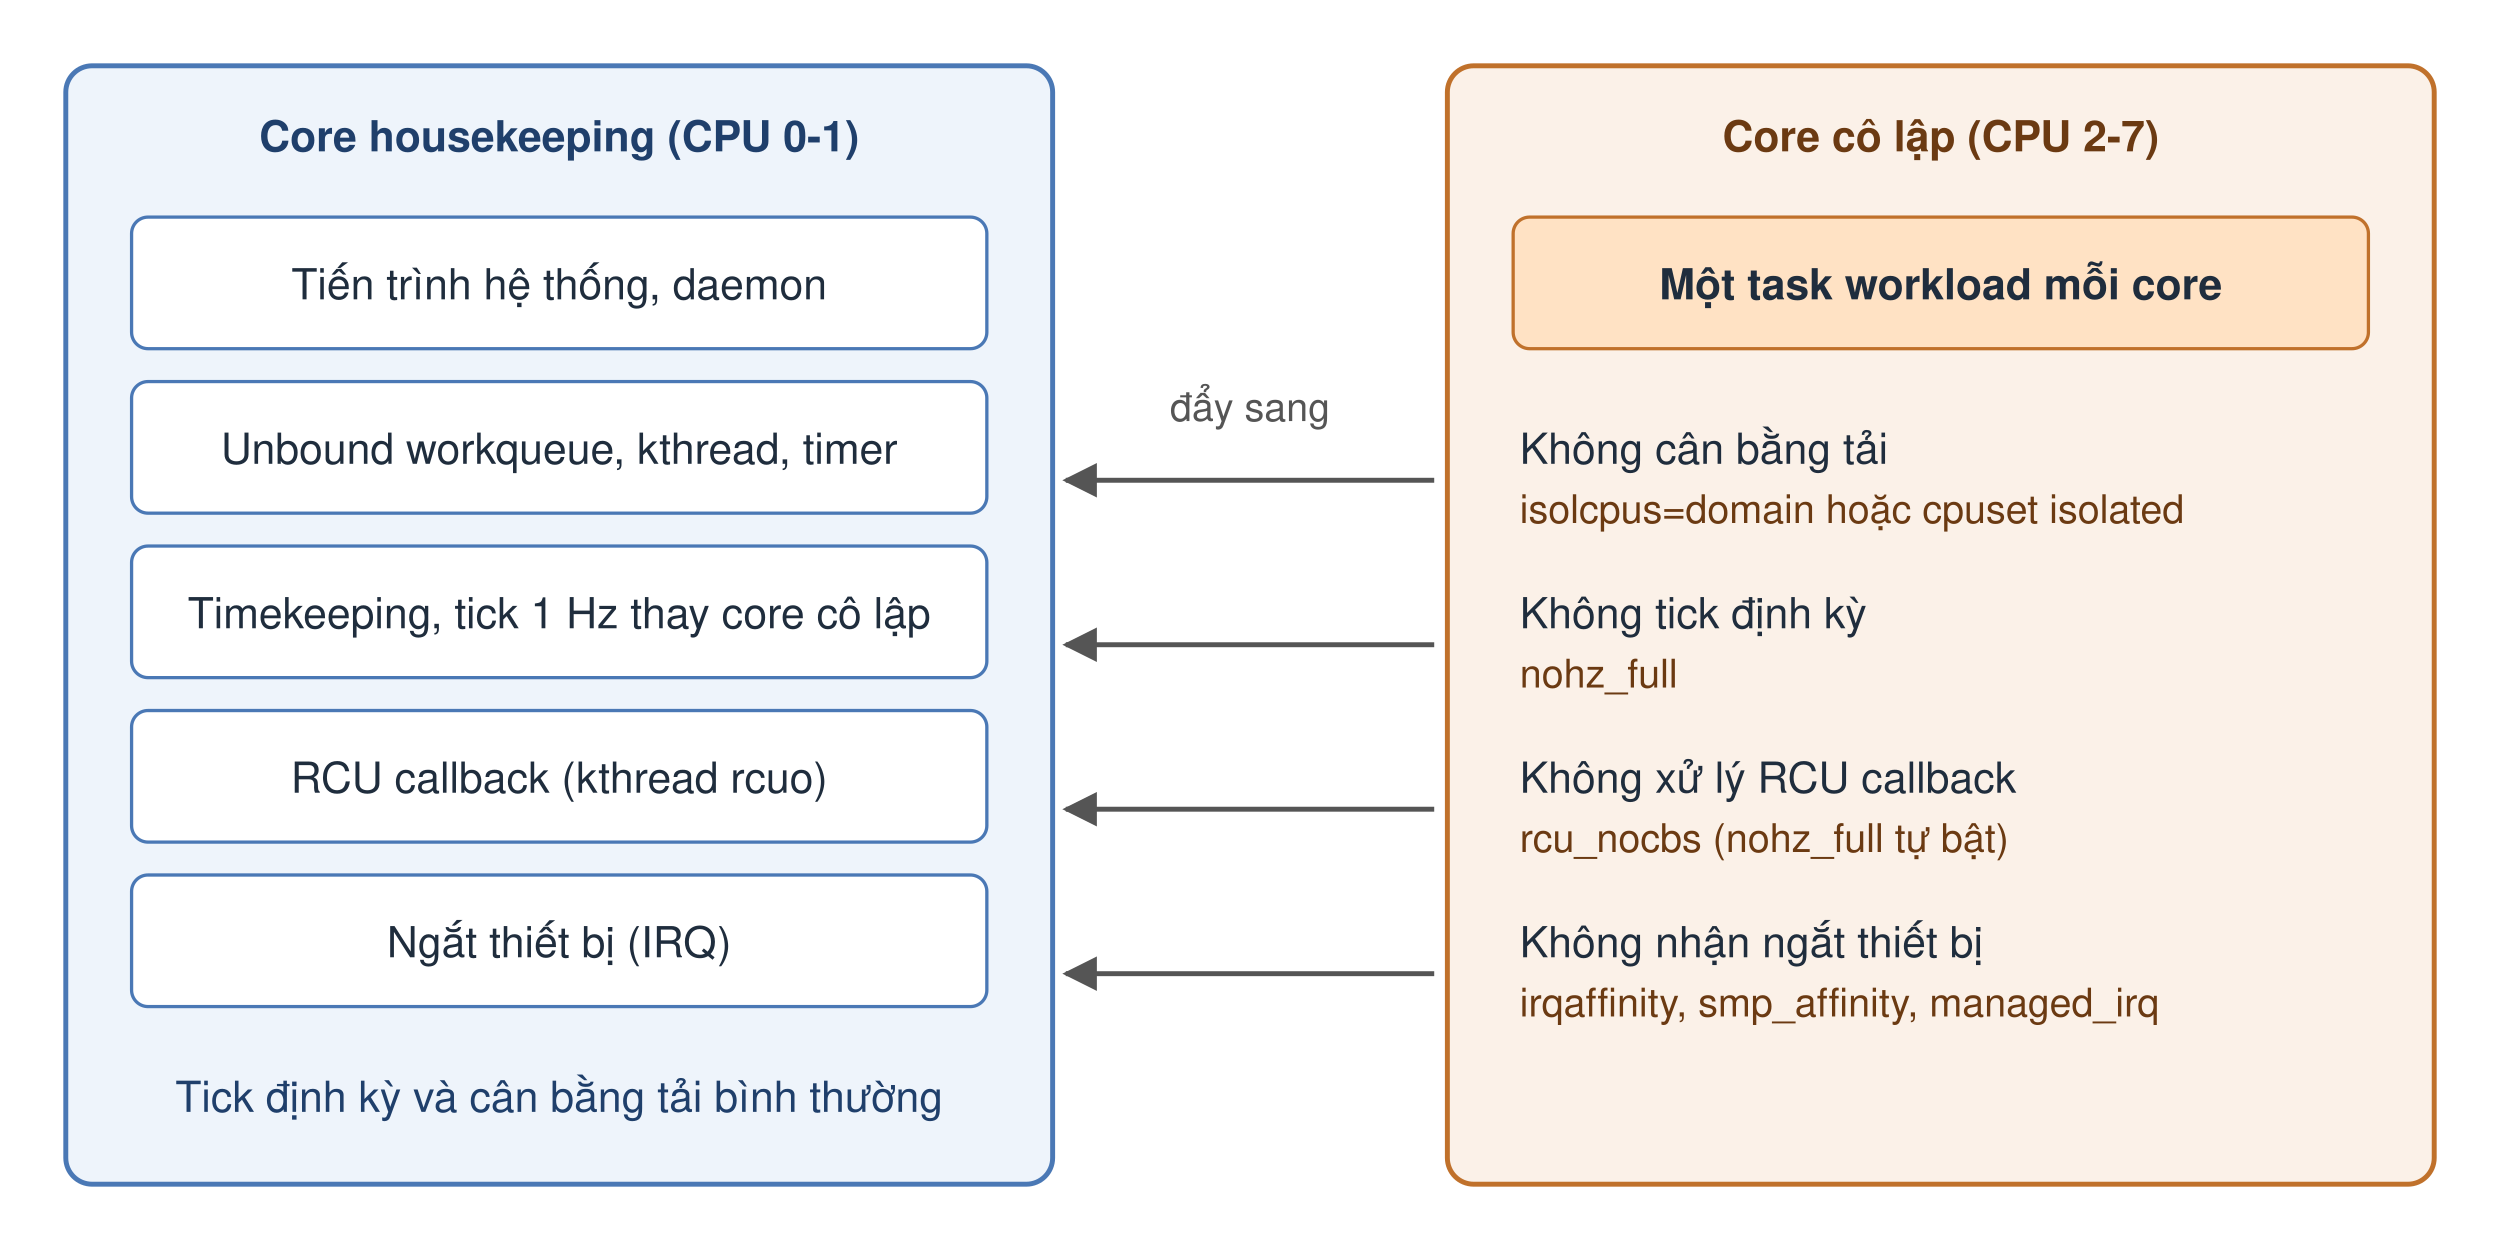
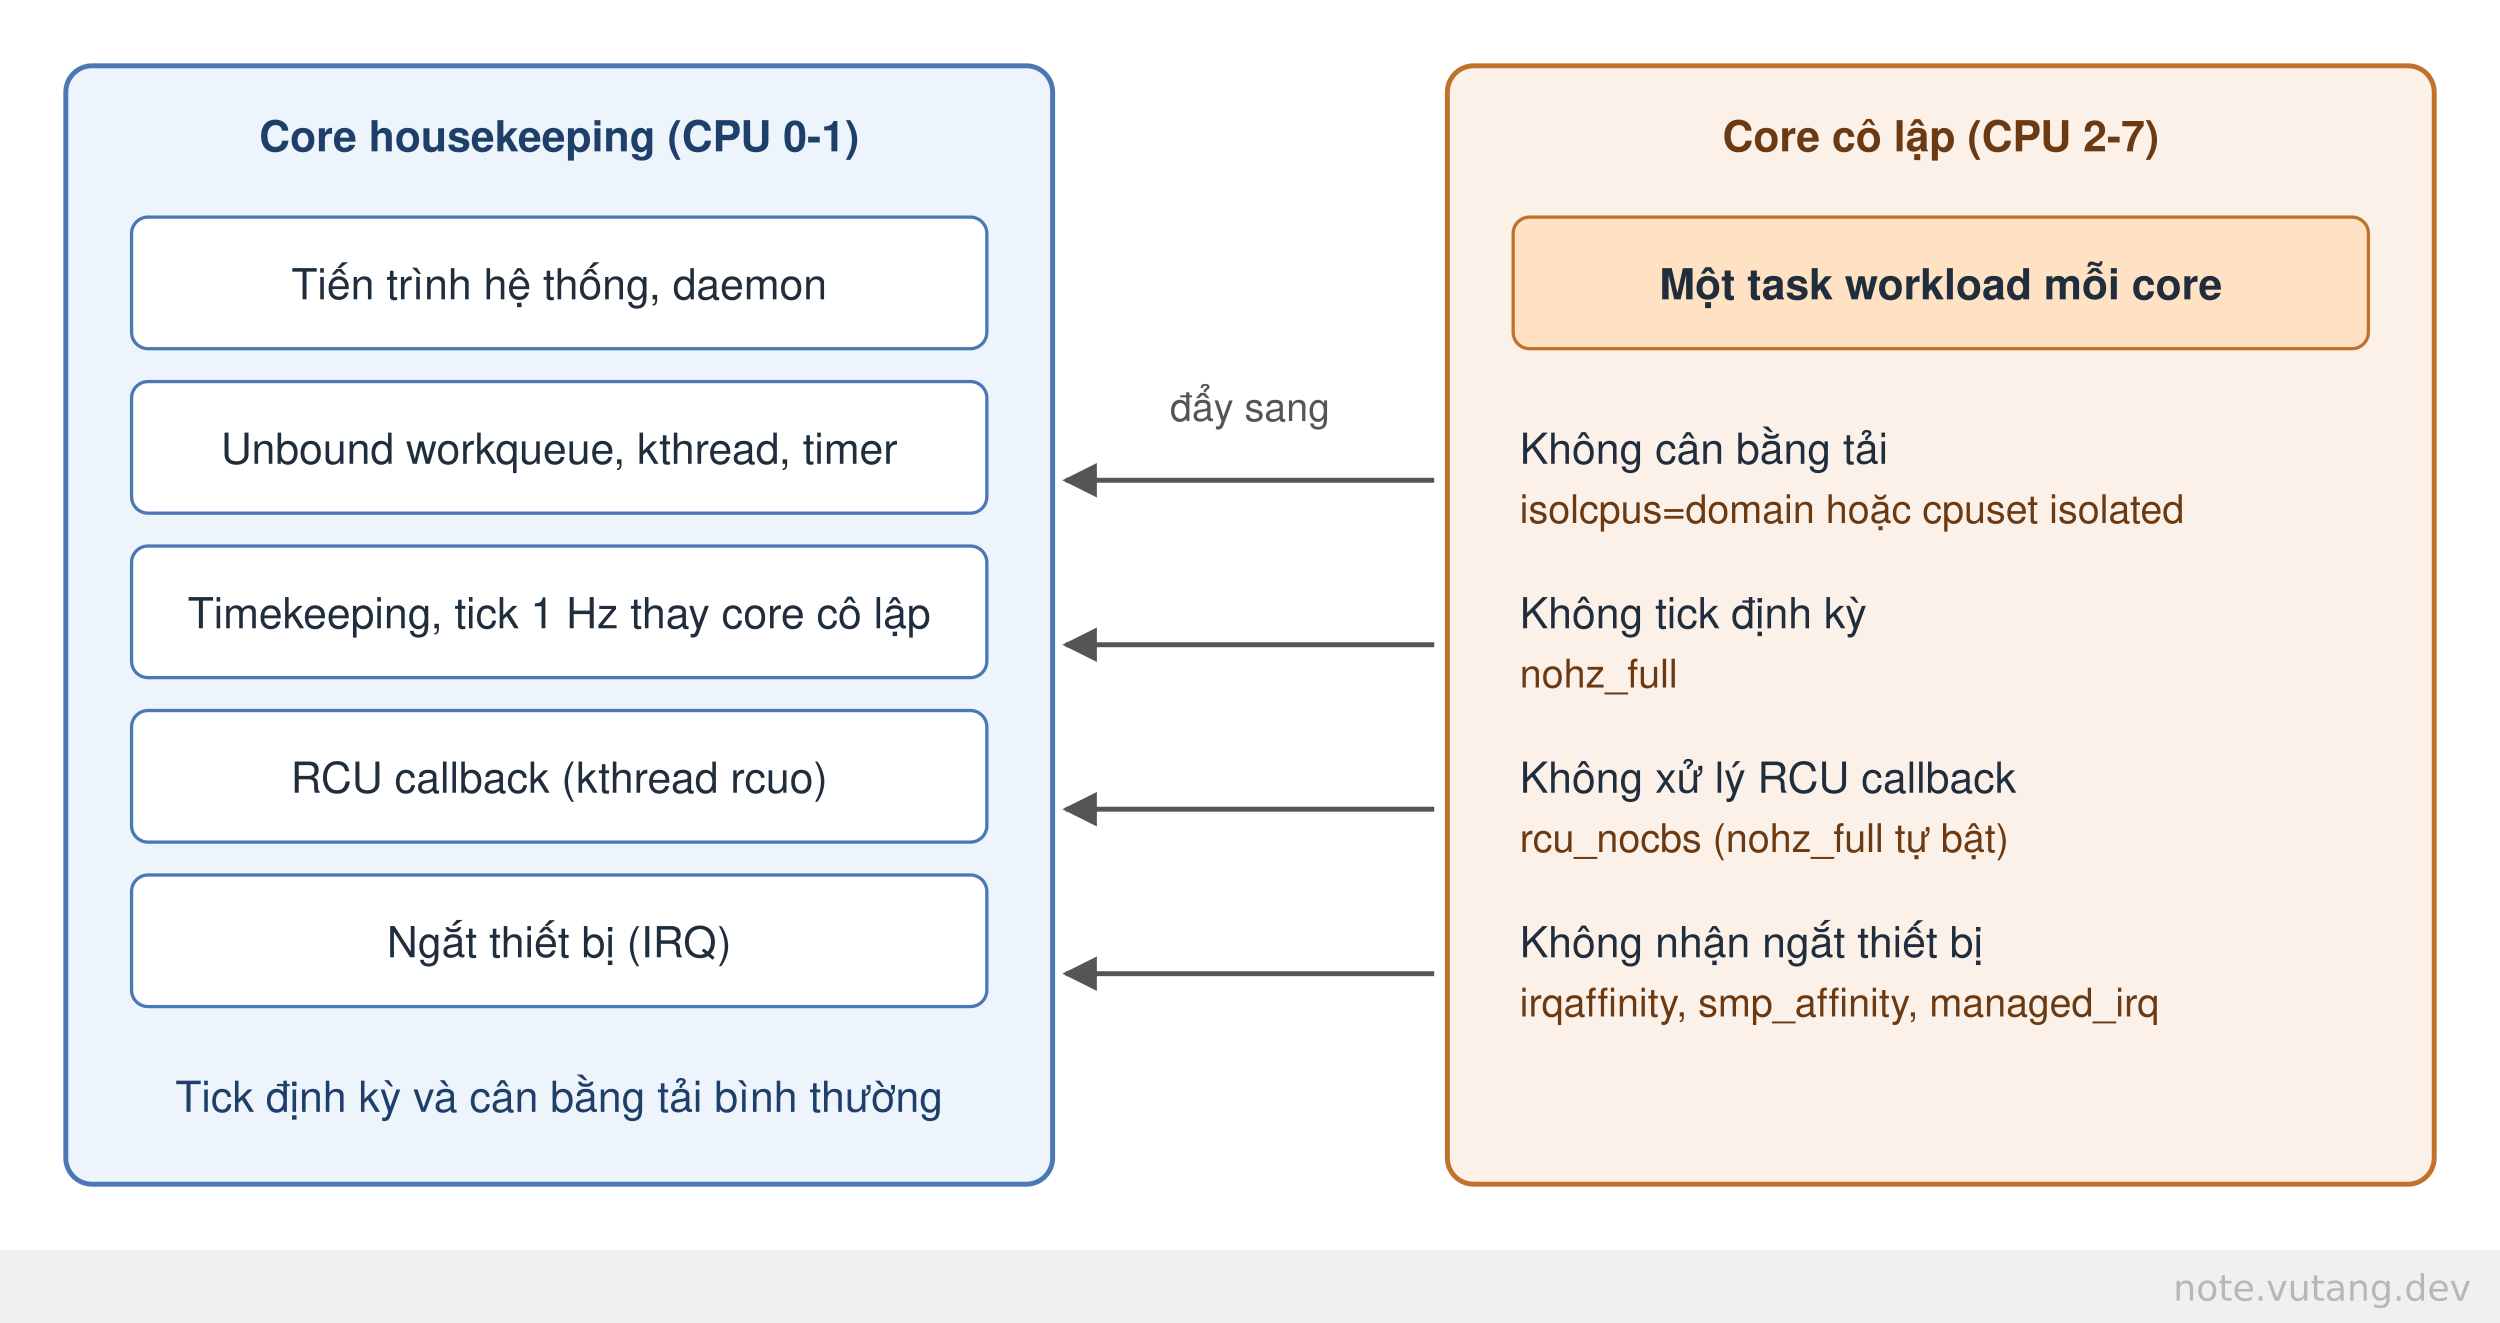
- <svg xmlns="http://www.w3.org/2000/svg" viewBox="0 0 760 380" font-family="Helvetica, Arial, sans-serif" font-size="13">
+ <svg xmlns="http://www.w3.org/2000/svg" viewBox="0 0 760 402" font-family="Helvetica, Arial, sans-serif" font-size="13">
  <rect width="760" height="380" fill="#ffffff" />
  <defs>
    <marker id="arr" viewBox="0 0 10 10" refX="9" refY="5" markerWidth="7" markerHeight="7" orient="auto-start-reverse">
      <path d="M0,0 L10,5 L0,10 z" fill="#555" />
    </marker>
  </defs>
  <rect x="20" y="20" width="300" height="340" rx="8" fill="#eef4fb" stroke="#4a78b5" stroke-width="1.5" />
  <text x="170" y="46" text-anchor="middle" font-weight="bold" fill="#1f3f6b">Core housekeeping (CPU 0-1)</text>
  <g fill="#ffffff" stroke="#4a78b5">
    <rect x="40" y="66" width="260" height="40" rx="5" />
    <rect x="40" y="116" width="260" height="40" rx="5" />
    <rect x="40" y="166" width="260" height="40" rx="5" />
    <rect x="40" y="216" width="260" height="40" rx="5" />
    <rect x="40" y="266" width="260" height="40" rx="5" />
  </g>
  <g fill="#1f2d3d" text-anchor="middle">
    <text x="170" y="91">Tiến trình hệ thống, daemon</text>
    <text x="170" y="141">Unbound workqueue, kthread, timer</text>
    <text x="170" y="191">Timekeeping, tick 1 Hz thay core cô lập</text>
    <text x="170" y="241">RCU callback (kthread rcuo)</text>
    <text x="170" y="291">Ngắt thiết bị (IRQ)</text>
  </g>
  <text x="170" y="338" text-anchor="middle" fill="#1f3f6b">Tick định kỳ và cân bằng tải bình thường</text>
  <rect x="440" y="20" width="300" height="340" rx="8" fill="#fbf1e8" stroke="#c0712b" stroke-width="1.5" />
  <text x="590" y="46" text-anchor="middle" font-weight="bold" fill="#6b3a12">Core cô lập (CPU 2-7)</text>
  <rect x="460" y="66" width="260" height="40" rx="5" fill="#ffe2c4" stroke="#c0712b" />
  <text x="590" y="91" text-anchor="middle" fill="#1f2d3d" font-weight="bold">Một task workload mỗi core</text>
  <g fill="#1f2d3d">
    <text x="462" y="141">Không cân bằng tải</text>
    <text x="462" y="159" fill="#6b3a12" font-size="12">isolcpus=domain hoặc cpuset isolated</text>
    <text x="462" y="191">Không tick định kỳ</text>
    <text x="462" y="209" fill="#6b3a12" font-size="12">nohz_full</text>
    <text x="462" y="241">Không xử lý RCU callback</text>
    <text x="462" y="259" fill="#6b3a12" font-size="12">rcu_nocbs (nohz_full tự bật)</text>
    <text x="462" y="291">Không nhận ngắt thiết bị</text>
    <text x="462" y="309" fill="#6b3a12" font-size="12">irqaffinity, smp_affinity, managed_irq</text>
  </g>
  <g stroke="#555" stroke-width="1.5" fill="none" marker-end="url(#arr)">
    <line x1="436" y1="146" x2="324" y2="146" />
    <line x1="436" y1="196" x2="324" y2="196" />
    <line x1="436" y1="246" x2="324" y2="246" />
    <line x1="436" y1="296" x2="324" y2="296" />
  </g>
  <text x="380" y="128" text-anchor="middle" font-size="12" fill="#555">đẩy sang</text>
+   <text id="wm" x="751.2" y="395.4" text-anchor="end" font-size="11" font-family="DejaVu Sans, sans-serif" style="fill:#888;fill-opacity:0.55">note.vutang.dev</text>
</svg>
